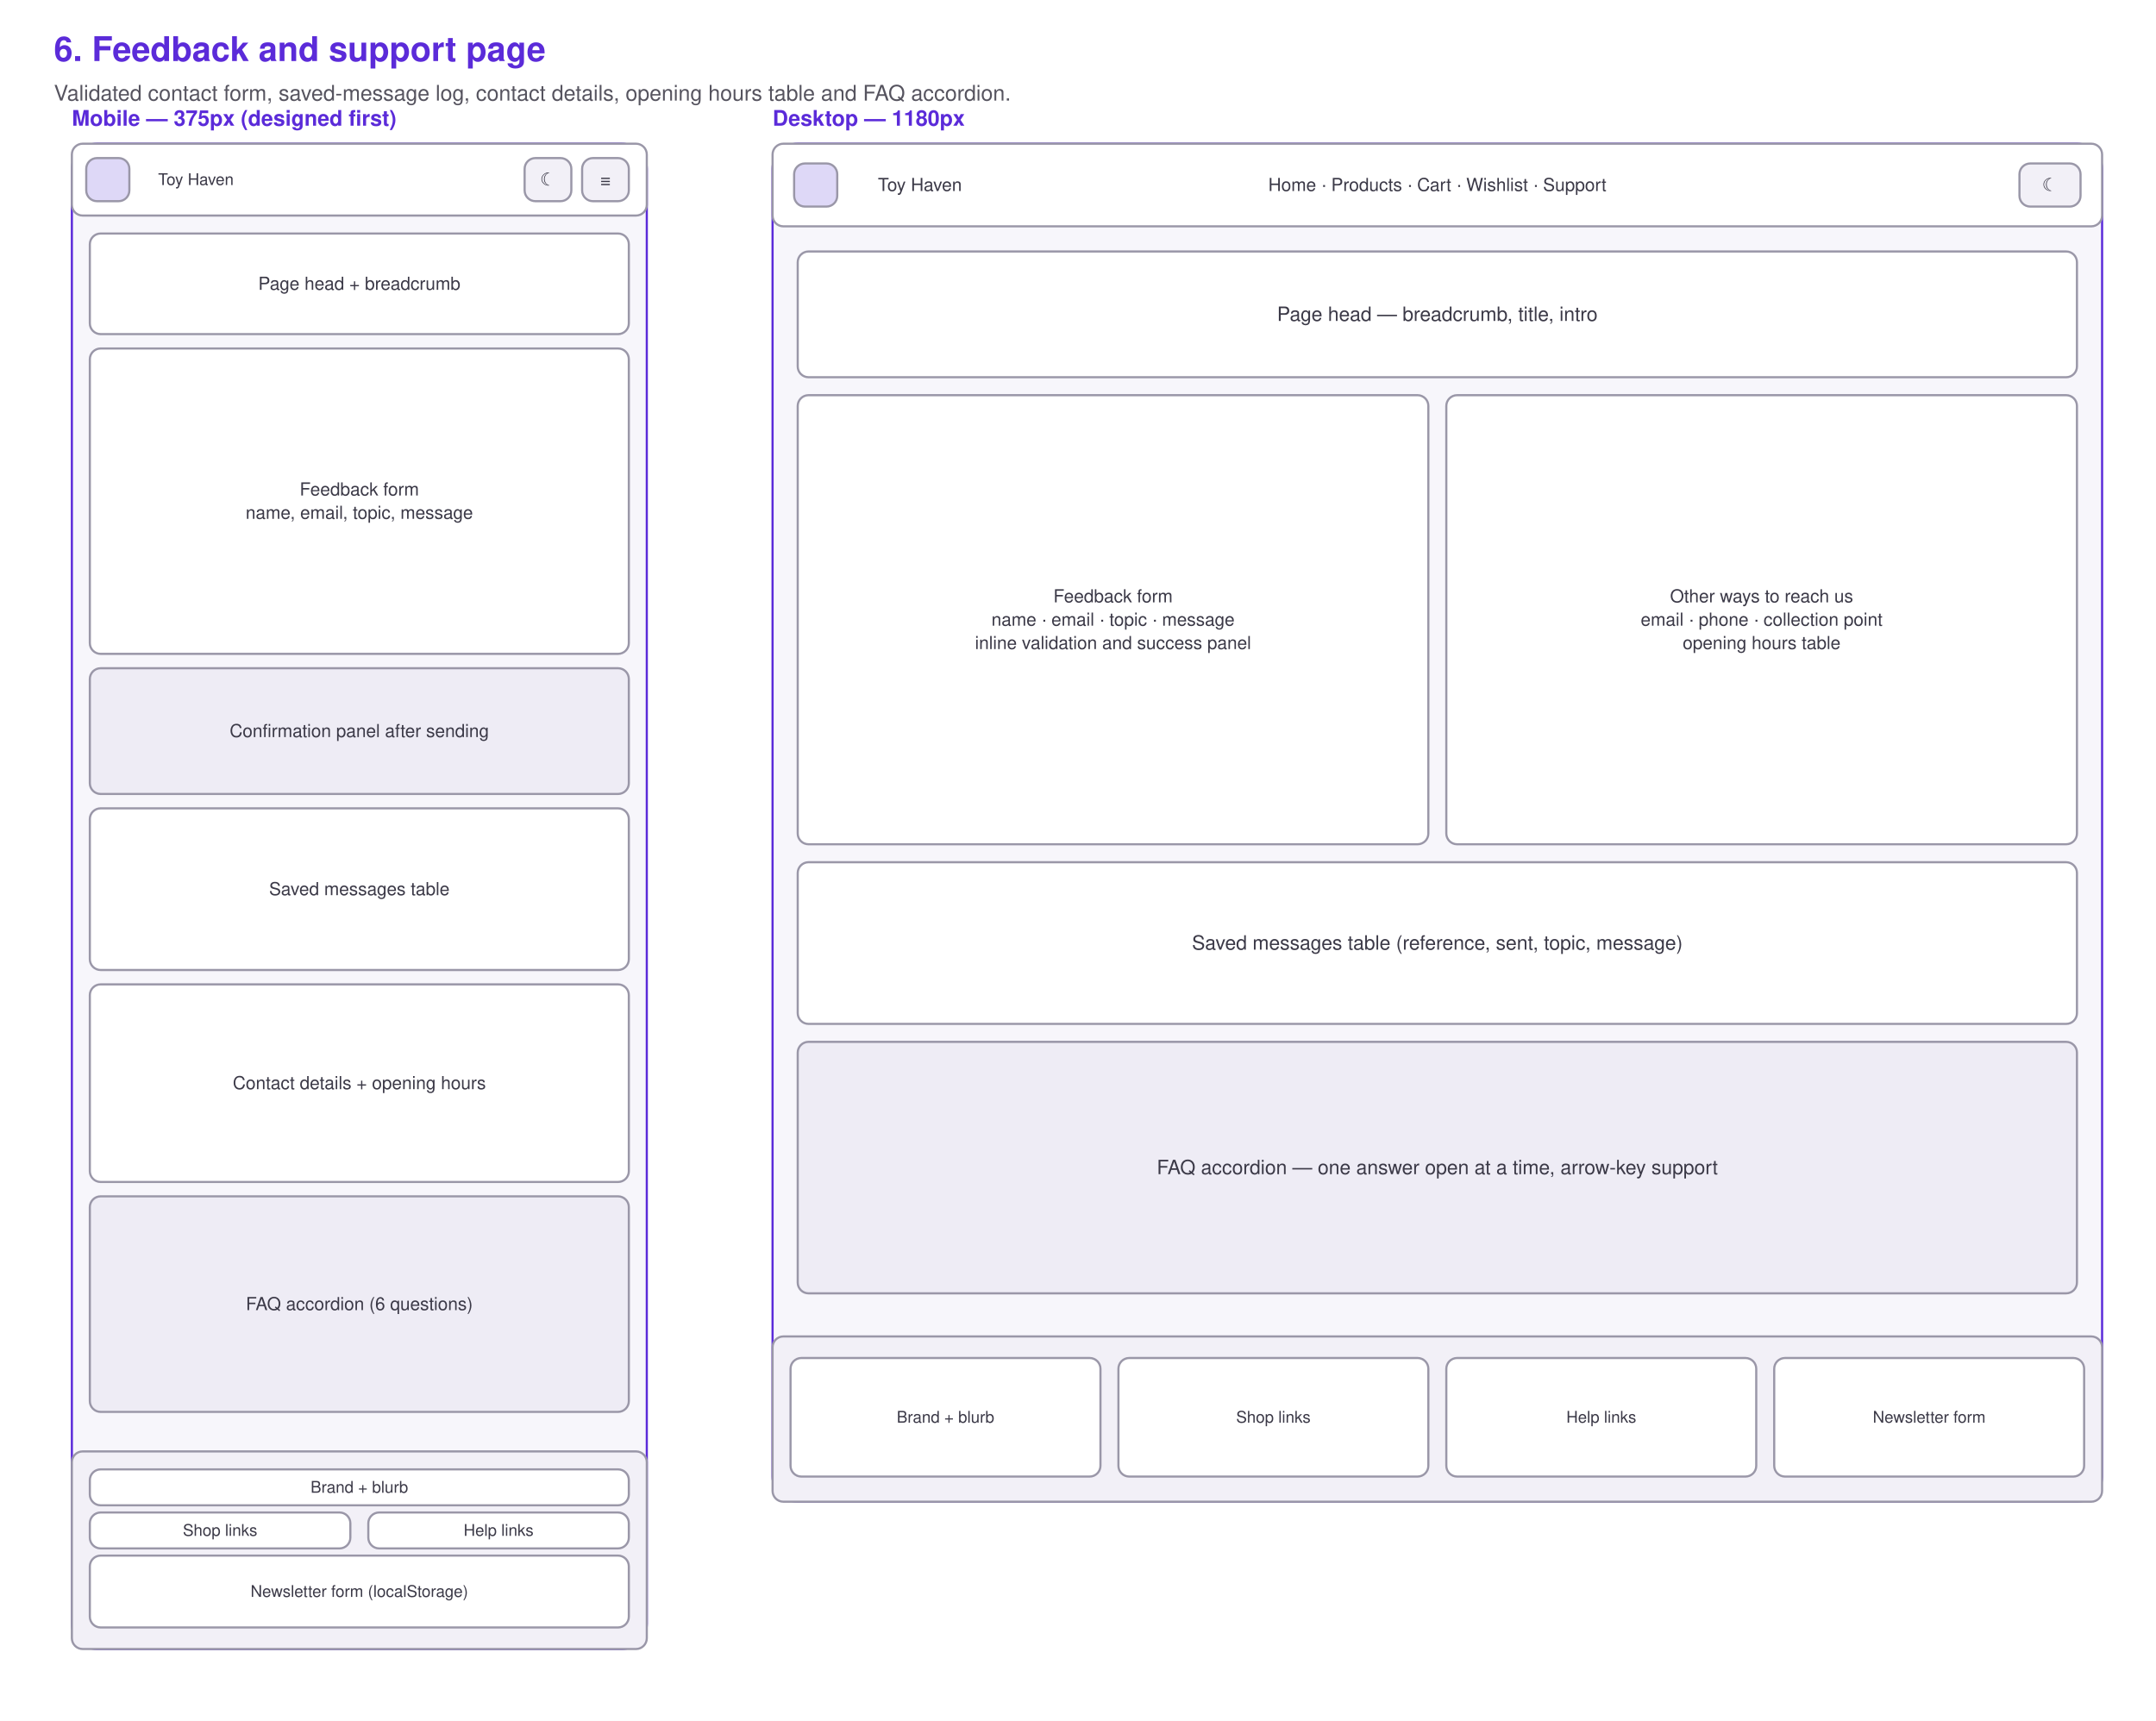
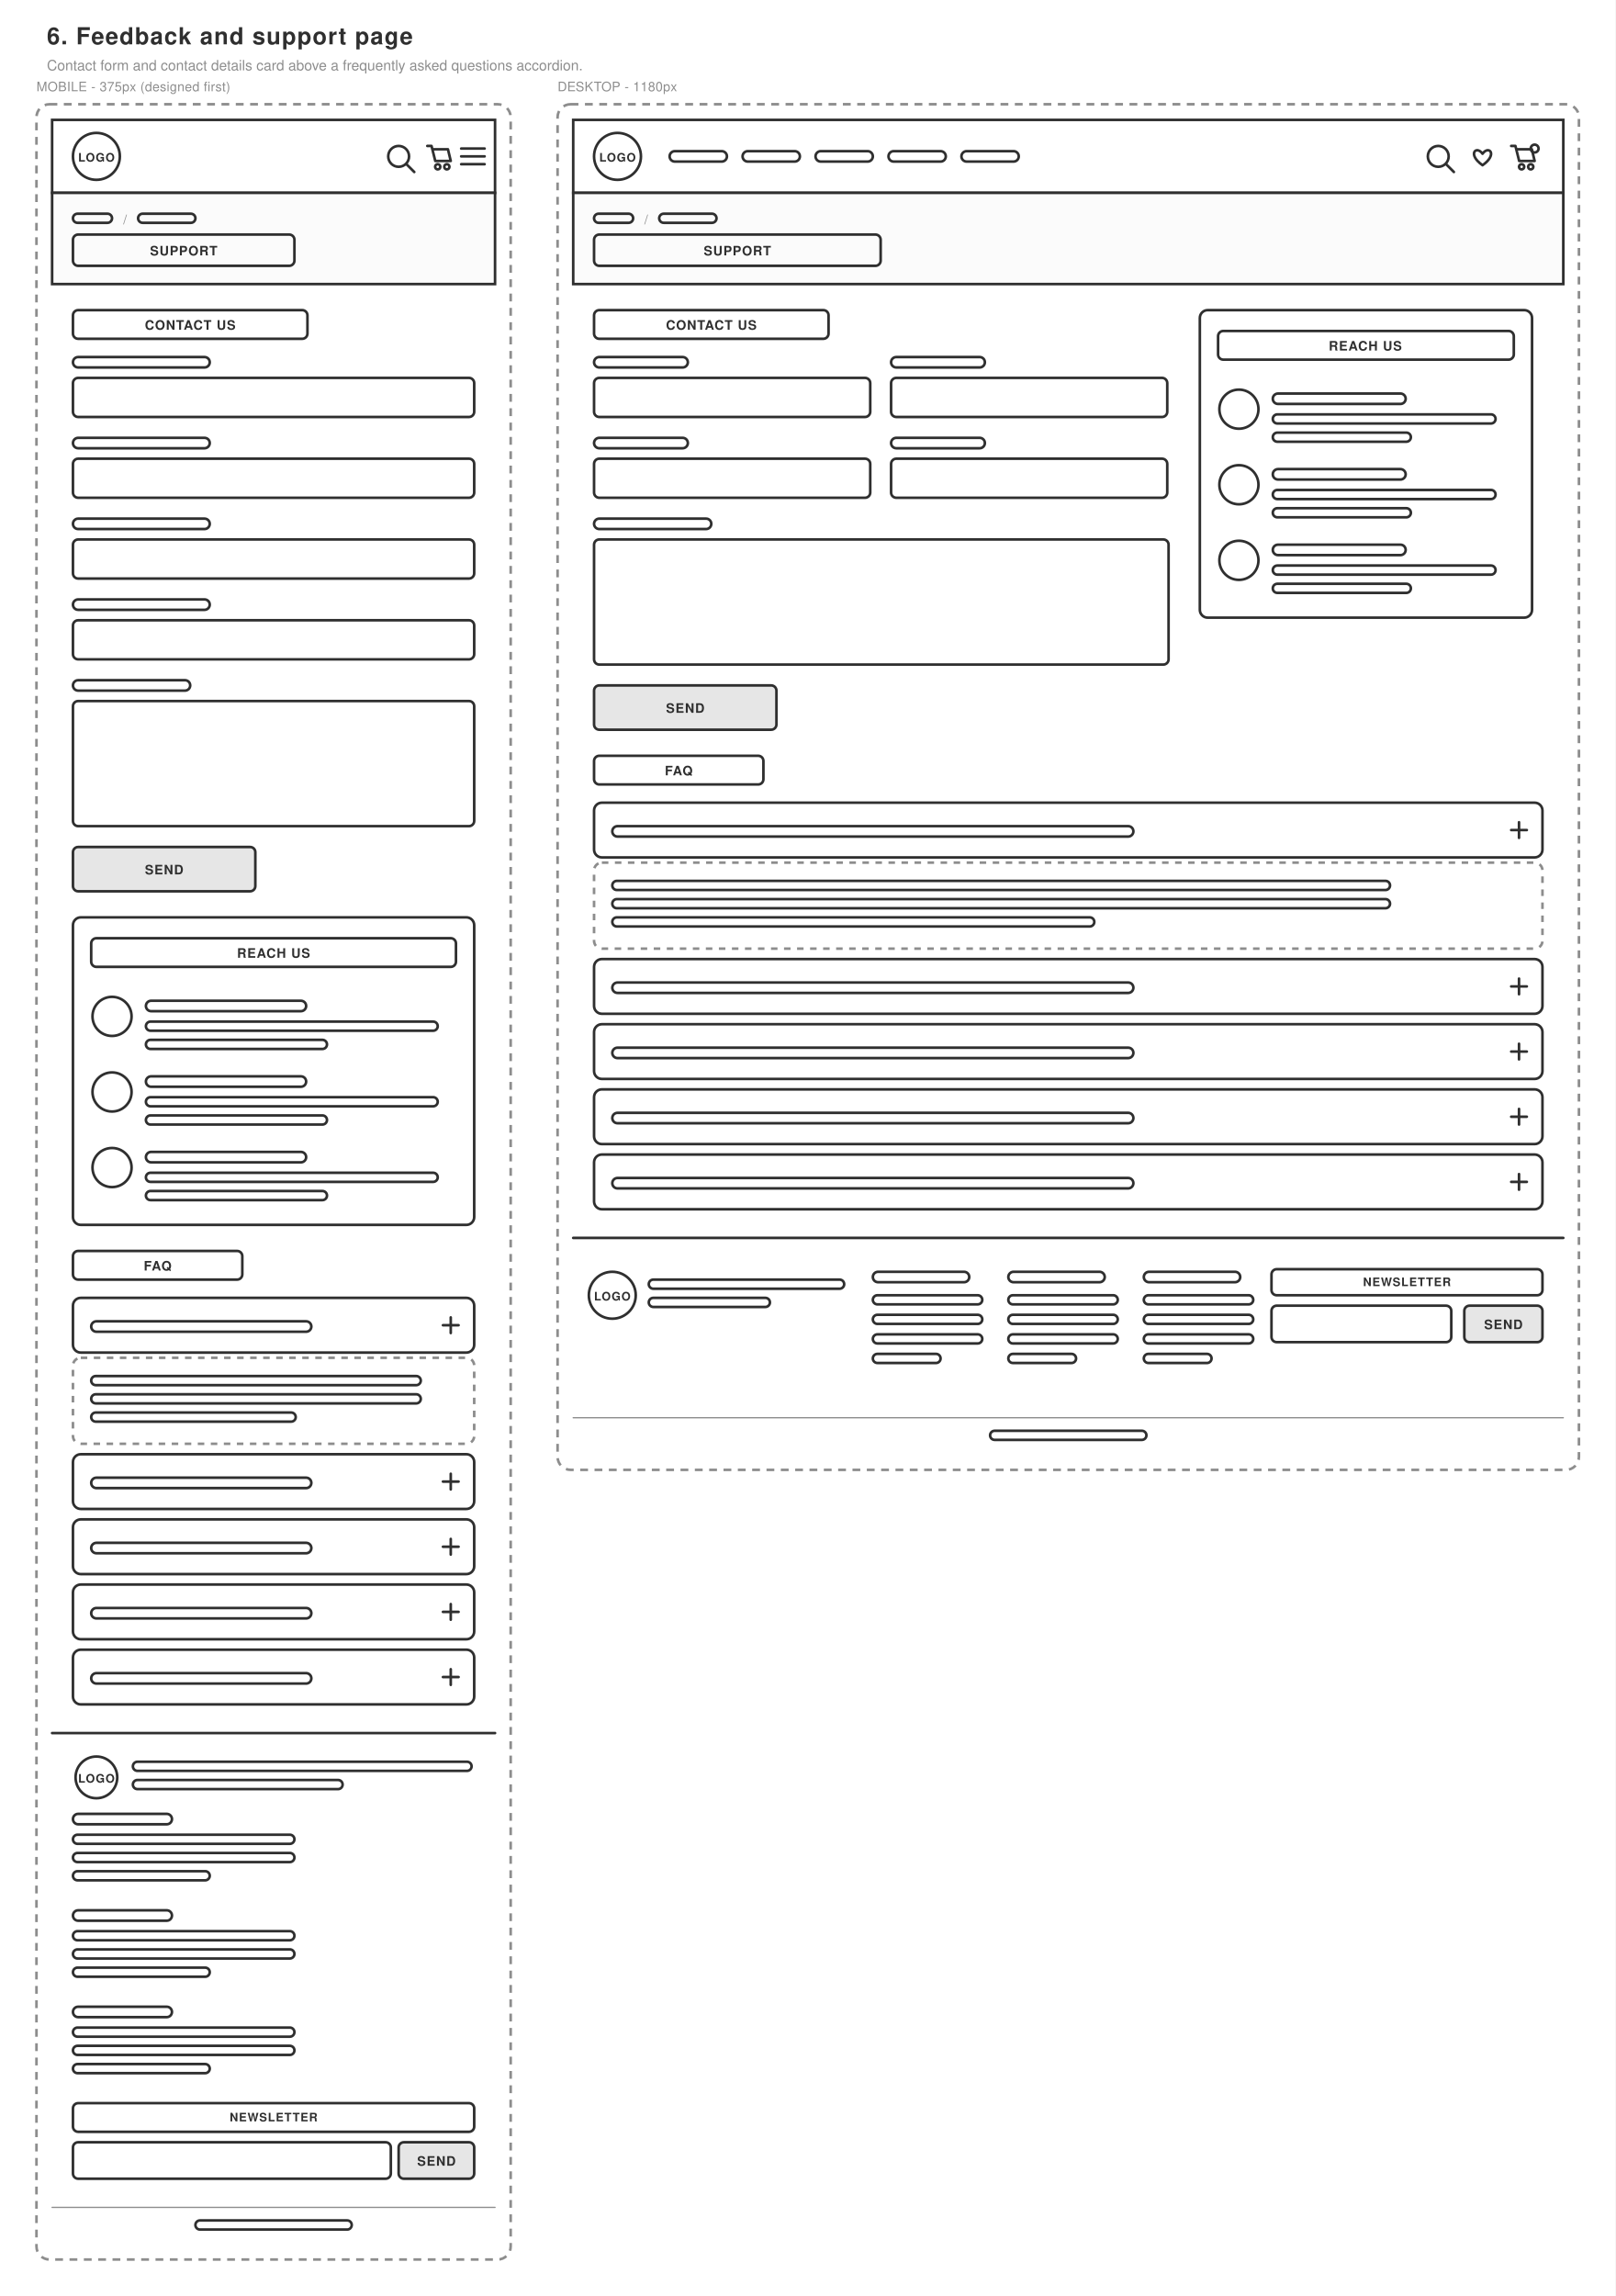
- <svg xmlns="http://www.w3.org/2000/svg" viewBox="0 0 1200 958" width="1200" height="958" role="img" aria-label="6. Feedback and support page wireframe">
-   <rect width="1200" height="958" fill="#ffffff" />
-   <text x="30" y="34" font-family="Helvetica, Arial, sans-serif" font-size="19" font-weight="700" fill="#5b2bd9" text-anchor="start">6. Feedback and support page</text>
-   <text x="30" y="56" font-family="Helvetica, Arial, sans-serif" font-size="12" font-weight="400" fill="#56545f" text-anchor="start">Validated contact form, saved-message log, contact details, opening hours table and FAQ accordion.</text>
-   <rect x="40" y="80" width="320" height="838" rx="14" fill="#f7f6fb" stroke="#5b2bd9" stroke-width="1.2" />
-   <text x="40" y="70" font-family="Helvetica, Arial, sans-serif" font-size="12" font-weight="700" fill="#5b2bd9" text-anchor="start">Mobile — 375px (designed first)</text>
-   <rect x="430" y="80" width="740" height="756" rx="14" fill="#f7f6fb" stroke="#5b2bd9" stroke-width="1.2" />
-   <text x="430" y="70" font-family="Helvetica, Arial, sans-serif" font-size="12" font-weight="700" fill="#5b2bd9" text-anchor="start">Desktop — 1180px</text>
-   <rect x="40" y="80" width="320" height="40" rx="6" fill="#ffffff" stroke="#9a97a8" stroke-width="1.2" />
-   <rect x="48" y="88" width="24" height="24" rx="6" fill="#ded8f7" stroke="#9a97a8" stroke-width="1.2" />
-   <rect x="78" y="92" width="70" height="16" rx="6" fill="#ffffff" stroke="none" stroke-width="1.2" />
-   <text x="88" y="103" font-family="Helvetica, Arial, sans-serif" font-size="9" font-weight="400" fill="#3b3947" text-anchor="start">Toy Haven</text>
-   <rect x="292" y="88" width="26" height="24" rx="6" fill="#f2f0f7" stroke="#9a97a8" stroke-width="1.2" />
-   <text x="305" y="103.333" font-family="Helvetica, Arial, sans-serif" font-size="10" font-weight="400" fill="#3b3947" text-anchor="middle">☾</text>
-   <rect x="324" y="88" width="26" height="24" rx="6" fill="#f2f0f7" stroke="#9a97a8" stroke-width="1.2" />
-   <text x="337" y="103.333" font-family="Helvetica, Arial, sans-serif" font-size="10" font-weight="400" fill="#3b3947" text-anchor="middle">≡</text>
-   <rect x="430" y="80" width="740" height="46" rx="6" fill="#ffffff" stroke="#9a97a8" stroke-width="1.2" />
-   <rect x="442" y="91" width="24" height="24" rx="6" fill="#ded8f7" stroke="#9a97a8" stroke-width="1.2" />
-   <rect x="472" y="95" width="80" height="16" rx="6" fill="#ffffff" stroke="none" stroke-width="1.2" />
-   <text x="512" y="106.333" font-family="Helvetica, Arial, sans-serif" font-size="10" font-weight="400" fill="#3b3947" text-anchor="middle">Toy Haven</text>
-   <rect x="650" y="93" width="300" height="20" rx="6" fill="#ffffff" stroke="none" stroke-width="1.2" />
-   <text x="800" y="106.333" font-family="Helvetica, Arial, sans-serif" font-size="10" font-weight="400" fill="#3b3947" text-anchor="middle">Home · Products · Cart · Wishlist · Support</text>
-   <rect x="1124" y="91" width="34" height="24" rx="6" fill="#f2f0f7" stroke="#9a97a8" stroke-width="1.2" />
-   <text x="1141" y="106.333" font-family="Helvetica, Arial, sans-serif" font-size="10" font-weight="400" fill="#3b3947" text-anchor="middle">☾</text>
-   <rect x="50" y="130" width="300" height="56" rx="6" fill="#ffffff" stroke="#9a97a8" stroke-width="1.2" />
-   <text x="200" y="161.333" font-family="Helvetica, Arial, sans-serif" font-size="10" font-weight="400" fill="#3b3947" text-anchor="middle">Page head + breadcrumb</text>
-   <rect x="50" y="194" width="300" height="170" rx="6" fill="#ffffff" stroke="#9a97a8" stroke-width="1.2" />
-   <text x="200" y="275.833" font-family="Helvetica, Arial, sans-serif" font-size="10" font-weight="400" fill="#3b3947" text-anchor="middle">Feedback form</text>
-   <text x="200" y="288.833" font-family="Helvetica, Arial, sans-serif" font-size="10" font-weight="400" fill="#3b3947" text-anchor="middle">name, email, topic, message</text>
-   <rect x="50" y="372" width="300" height="70" rx="6" fill="#eeecf5" stroke="#9a97a8" stroke-width="1.2" />
-   <text x="200" y="410.333" font-family="Helvetica, Arial, sans-serif" font-size="10" font-weight="400" fill="#3b3947" text-anchor="middle">Confirmation panel after sending</text>
-   <rect x="50" y="450" width="300" height="90" rx="6" fill="#ffffff" stroke="#9a97a8" stroke-width="1.2" />
-   <text x="200" y="498.333" font-family="Helvetica, Arial, sans-serif" font-size="10" font-weight="400" fill="#3b3947" text-anchor="middle">Saved messages table</text>
-   <rect x="50" y="548" width="300" height="110" rx="6" fill="#ffffff" stroke="#9a97a8" stroke-width="1.2" />
-   <text x="200" y="606.333" font-family="Helvetica, Arial, sans-serif" font-size="10" font-weight="400" fill="#3b3947" text-anchor="middle">Contact details + opening hours</text>
-   <rect x="50" y="666" width="300" height="120" rx="6" fill="#eeecf5" stroke="#9a97a8" stroke-width="1.2" />
-   <text x="200" y="729.333" font-family="Helvetica, Arial, sans-serif" font-size="10" font-weight="400" fill="#3b3947" text-anchor="middle">FAQ accordion (6 questions)</text>
-   <rect x="40" y="808" width="320" height="110" rx="6" fill="#f2f0f7" stroke="#9a97a8" stroke-width="1.2" />
-   <rect x="50" y="818" width="300" height="20" rx="6" fill="#ffffff" stroke="#9a97a8" stroke-width="1.2" />
-   <text x="200" y="831" font-family="Helvetica, Arial, sans-serif" font-size="9" font-weight="400" fill="#3b3947" text-anchor="middle">Brand + blurb</text>
-   <rect x="50" y="842" width="145" height="20" rx="6" fill="#ffffff" stroke="#9a97a8" stroke-width="1.2" />
-   <text x="122.5" y="855" font-family="Helvetica, Arial, sans-serif" font-size="9" font-weight="400" fill="#3b3947" text-anchor="middle">Shop links</text>
-   <rect x="205" y="842" width="145" height="20" rx="6" fill="#ffffff" stroke="#9a97a8" stroke-width="1.2" />
-   <text x="277.5" y="855" font-family="Helvetica, Arial, sans-serif" font-size="9" font-weight="400" fill="#3b3947" text-anchor="middle">Help links</text>
-   <rect x="50" y="866" width="300" height="40" rx="6" fill="#ffffff" stroke="#9a97a8" stroke-width="1.2" />
-   <text x="200" y="889" font-family="Helvetica, Arial, sans-serif" font-size="9" font-weight="400" fill="#3b3947" text-anchor="middle">Newsletter form (localStorage)</text>
-   <rect x="444" y="140" width="712" height="70" rx="6" fill="#ffffff" stroke="#9a97a8" stroke-width="1.2" />
-   <text x="800" y="178.667" font-family="Helvetica, Arial, sans-serif" font-size="11" font-weight="400" fill="#3b3947" text-anchor="middle">Page head — breadcrumb, title, intro</text>
-   <rect x="444" y="220" width="351" height="250" rx="6" fill="#ffffff" stroke="#9a97a8" stroke-width="1.2" />
-   <text x="619.5" y="335.333" font-family="Helvetica, Arial, sans-serif" font-size="10" font-weight="400" fill="#3b3947" text-anchor="middle">Feedback form</text>
-   <text x="619.5" y="348.333" font-family="Helvetica, Arial, sans-serif" font-size="10" font-weight="400" fill="#3b3947" text-anchor="middle">name · email · topic · message</text>
-   <text x="619.5" y="361.333" font-family="Helvetica, Arial, sans-serif" font-size="10" font-weight="400" fill="#3b3947" text-anchor="middle">inline validation and success panel</text>
-   <rect x="805" y="220" width="351" height="250" rx="6" fill="#ffffff" stroke="#9a97a8" stroke-width="1.2" />
-   <text x="980.5" y="335.333" font-family="Helvetica, Arial, sans-serif" font-size="10" font-weight="400" fill="#3b3947" text-anchor="middle">Other ways to reach us</text>
-   <text x="980.5" y="348.333" font-family="Helvetica, Arial, sans-serif" font-size="10" font-weight="400" fill="#3b3947" text-anchor="middle">email · phone · collection point</text>
-   <text x="980.5" y="361.333" font-family="Helvetica, Arial, sans-serif" font-size="10" font-weight="400" fill="#3b3947" text-anchor="middle">opening hours table</text>
-   <rect x="444" y="480" width="712" height="90" rx="6" fill="#ffffff" stroke="#9a97a8" stroke-width="1.2" />
-   <text x="800" y="528.667" font-family="Helvetica, Arial, sans-serif" font-size="11" font-weight="400" fill="#3b3947" text-anchor="middle">Saved messages table (reference, sent, topic, message)</text>
-   <rect x="444" y="580" width="712" height="140" rx="6" fill="#eeecf5" stroke="#9a97a8" stroke-width="1.2" />
-   <text x="800" y="653.667" font-family="Helvetica, Arial, sans-serif" font-size="11" font-weight="400" fill="#3b3947" text-anchor="middle">FAQ accordion — one answer open at a time, arrow-key support</text>
-   <rect x="430" y="744" width="740" height="92" rx="6" fill="#f2f0f7" stroke="#9a97a8" stroke-width="1.2" />
-   <rect x="440" y="756" width="172.5" height="66" rx="6" fill="#ffffff" stroke="#9a97a8" stroke-width="1.2" />
-   <text x="526.25" y="792" font-family="Helvetica, Arial, sans-serif" font-size="9" font-weight="400" fill="#3b3947" text-anchor="middle">Brand + blurb</text>
-   <rect x="622.5" y="756" width="172.5" height="66" rx="6" fill="#ffffff" stroke="#9a97a8" stroke-width="1.2" />
-   <text x="708.75" y="792" font-family="Helvetica, Arial, sans-serif" font-size="9" font-weight="400" fill="#3b3947" text-anchor="middle">Shop links</text>
-   <rect x="805" y="756" width="172.5" height="66" rx="6" fill="#ffffff" stroke="#9a97a8" stroke-width="1.2" />
-   <text x="891.25" y="792" font-family="Helvetica, Arial, sans-serif" font-size="9" font-weight="400" fill="#3b3947" text-anchor="middle">Help links</text>
-   <rect x="987.5" y="756" width="172.5" height="66" rx="6" fill="#ffffff" stroke="#9a97a8" stroke-width="1.2" />
-   <text x="1073.75" y="792" font-family="Helvetica, Arial, sans-serif" font-size="9" font-weight="400" fill="#3b3947" text-anchor="middle">Newsletter form</text>
+ <svg xmlns="http://www.w3.org/2000/svg" viewBox="0 0 1240 1762" width="1240" height="1762" role="img" aria-label="6. Feedback and support page wireframe">
+   <rect width="1240" height="1762" fill="#ffffff" />
+   <text x="36" y="34" font-family="Helvetica, Arial, sans-serif" font-size="18" font-weight="700" fill="#2f2f2f" letter-spacing="0.8">6. Feedback and support page</text>
+   <text x="36" y="54" font-family="Helvetica, Arial, sans-serif" font-size="11" font-weight="400" fill="#8d8d8d">Contact form and contact details card above a frequently asked questions accordion.</text>
+   <rect x="40" y="92" width="340" height="56" rx="0" fill="none" stroke="#2f2f2f" stroke-width="2" />
+   <circle cx="74" cy="120" r="18" fill="none" stroke="#2f2f2f" stroke-width="2" />
+   <text x="74" y="124" font-family="Helvetica, Arial, sans-serif" font-size="9" font-weight="700" fill="#2f2f2f" text-anchor="middle" letter-spacing="0.6">LOGO</text>
+   <circle cx="306" cy="120" r="8" fill="none" stroke="#2f2f2f" stroke-width="2" />
+   <line x1="312" y1="126" x2="318" y2="132" stroke="#2f2f2f" stroke-width="2" stroke-linecap="round" />
+   <path d="M 328 112.0 L 331.24 112.0 L 334.12 123.52 L 346 123.52 L 343.84 114.56 L 332.32 114.56" fill="none" stroke="#2f2f2f" stroke-width="2" stroke-linejoin="round" stroke-linecap="round" />
+   <circle cx="336" cy="128" r="2" fill="none" stroke="#2f2f2f" stroke-width="2" />
+   <circle cx="343" cy="128" r="2" fill="none" stroke="#2f2f2f" stroke-width="2" />
+   <line x1="354" y1="114" x2="372" y2="114" stroke="#2f2f2f" stroke-width="2" stroke-linecap="round" />
+   <line x1="354" y1="120" x2="372" y2="120" stroke="#2f2f2f" stroke-width="2" stroke-linecap="round" />
+   <line x1="354" y1="126" x2="372" y2="126" stroke="#2f2f2f" stroke-width="2" stroke-linecap="round" />
+   <rect x="40" y="148" width="340" height="70" rx="0" fill="#fbfbfb" stroke="#2f2f2f" stroke-width="2" />
+   <rect x="56" y="164" width="30" height="7" rx="3.5" fill="none" stroke="#2f2f2f" stroke-width="2" />
+   <text x="96" y="172" font-family="Helvetica, Arial, sans-serif" font-size="10" font-weight="400" fill="#8d8d8d" text-anchor="middle" letter-spacing="0.6">/</text>
+   <rect x="106" y="164" width="44" height="7" rx="3.5" fill="none" stroke="#2f2f2f" stroke-width="2" />
+   <rect x="56" y="180" width="170" height="24" rx="4" fill="none" stroke="#2f2f2f" stroke-width="2" />
+   <text x="141" y="196" font-family="Helvetica, Arial, sans-serif" font-size="10" font-weight="700" fill="#2f2f2f" text-anchor="middle" letter-spacing="0.6">SUPPORT</text>
+   <rect x="56" y="238" width="180" height="22" rx="4" fill="none" stroke="#2f2f2f" stroke-width="2" />
+   <text x="146" y="253" font-family="Helvetica, Arial, sans-serif" font-size="10" font-weight="700" fill="#2f2f2f" text-anchor="middle" letter-spacing="0.6">CONTACT US</text>
+   <rect x="56" y="274" width="105" height="8" rx="4.0" fill="none" stroke="#2f2f2f" stroke-width="2" />
+   <rect x="56" y="290" width="308" height="30" rx="4" fill="none" stroke="#2f2f2f" stroke-width="2" />
+   <rect x="56" y="336" width="105" height="8" rx="4.0" fill="none" stroke="#2f2f2f" stroke-width="2" />
+   <rect x="56" y="352" width="308" height="30" rx="4" fill="none" stroke="#2f2f2f" stroke-width="2" />
+   <rect x="56" y="398" width="105" height="8" rx="4.0" fill="none" stroke="#2f2f2f" stroke-width="2" />
+   <rect x="56" y="414" width="308" height="30" rx="4" fill="none" stroke="#2f2f2f" stroke-width="2" />
+   <rect x="56" y="460" width="105" height="8" rx="4.0" fill="none" stroke="#2f2f2f" stroke-width="2" />
+   <rect x="56" y="476" width="308" height="30" rx="4" fill="none" stroke="#2f2f2f" stroke-width="2" />
+   <rect x="56" y="522" width="90" height="8" rx="4.0" fill="none" stroke="#2f2f2f" stroke-width="2" />
+   <rect x="56" y="538" width="308" height="96" rx="4" fill="none" stroke="#2f2f2f" stroke-width="2" />
+   <rect x="56" y="650" width="140" height="34" rx="4" fill="#e6e6e6" stroke="#2f2f2f" stroke-width="2" />
+   <text x="126" y="671" font-family="Helvetica, Arial, sans-serif" font-size="10" font-weight="700" fill="#2f2f2f" text-anchor="middle" letter-spacing="0.6">SEND</text>
+   <rect x="56" y="704" width="308" height="236" rx="6" fill="none" stroke="#2f2f2f" stroke-width="2" />
+   <rect x="70" y="720" width="280" height="22" rx="4" fill="none" stroke="#2f2f2f" stroke-width="2" />
+   <text x="210" y="735" font-family="Helvetica, Arial, sans-serif" font-size="10" font-weight="700" fill="#2f2f2f" text-anchor="middle" letter-spacing="0.6">REACH US</text>
+   <circle cx="86" cy="780" r="15" fill="none" stroke="#2f2f2f" stroke-width="2" />
+   <rect x="112" y="768" width="123" height="8" rx="4.0" fill="none" stroke="#2f2f2f" stroke-width="2" />
+   <rect x="112" y="784" width="224" height="7" rx="3.5" fill="none" stroke="#2f2f2f" stroke-width="2" />
+   <rect x="112" y="798" width="139" height="7" rx="3.5" fill="none" stroke="#2f2f2f" stroke-width="2" />
+   <circle cx="86" cy="838" r="15" fill="none" stroke="#2f2f2f" stroke-width="2" />
+   <rect x="112" y="826" width="123" height="8" rx="4.0" fill="none" stroke="#2f2f2f" stroke-width="2" />
+   <rect x="112" y="842" width="224" height="7" rx="3.5" fill="none" stroke="#2f2f2f" stroke-width="2" />
+   <rect x="112" y="856" width="139" height="7" rx="3.5" fill="none" stroke="#2f2f2f" stroke-width="2" />
+   <circle cx="86" cy="896" r="15" fill="none" stroke="#2f2f2f" stroke-width="2" />
+   <rect x="112" y="884" width="123" height="8" rx="4.0" fill="none" stroke="#2f2f2f" stroke-width="2" />
+   <rect x="112" y="900" width="224" height="7" rx="3.5" fill="none" stroke="#2f2f2f" stroke-width="2" />
+   <rect x="112" y="914" width="139" height="7" rx="3.5" fill="none" stroke="#2f2f2f" stroke-width="2" />
+   <rect x="56" y="960" width="130" height="22" rx="4" fill="none" stroke="#2f2f2f" stroke-width="2" />
+   <text x="121" y="975" font-family="Helvetica, Arial, sans-serif" font-size="10" font-weight="700" fill="#2f2f2f" text-anchor="middle" letter-spacing="0.6">FAQ</text>
+   <rect x="56" y="996" width="308" height="42" rx="6" fill="none" stroke="#2f2f2f" stroke-width="2" />
+   <rect x="70" y="1014" width="169" height="8" rx="4.0" fill="none" stroke="#2f2f2f" stroke-width="2" />
+   <line x1="340" y1="1017" x2="352" y2="1017" stroke="#2f2f2f" stroke-width="2" stroke-linecap="round" />
+   <line x1="346" y1="1011" x2="346" y2="1023" stroke="#2f2f2f" stroke-width="2" stroke-linecap="round" />
+   <rect x="56" y="1042" width="308" height="66" rx="6" fill="none" stroke="#8d8d8d" stroke-width="2" stroke-dasharray="5 5" />
+   <rect x="70" y="1056" width="253" height="7" rx="3.5" fill="none" stroke="#2f2f2f" stroke-width="2" />
+   <rect x="70" y="1070" width="253" height="7" rx="3.5" fill="none" stroke="#2f2f2f" stroke-width="2" />
+   <rect x="70" y="1084" width="157" height="7" rx="3.5" fill="none" stroke="#2f2f2f" stroke-width="2" />
+   <rect x="56" y="1116" width="308" height="42" rx="6" fill="none" stroke="#2f2f2f" stroke-width="2" />
+   <rect x="70" y="1134" width="169" height="8" rx="4.0" fill="none" stroke="#2f2f2f" stroke-width="2" />
+   <line x1="340" y1="1137" x2="352" y2="1137" stroke="#2f2f2f" stroke-width="2" stroke-linecap="round" />
+   <line x1="346" y1="1131" x2="346" y2="1143" stroke="#2f2f2f" stroke-width="2" stroke-linecap="round" />
+   <rect x="56" y="1166" width="308" height="42" rx="6" fill="none" stroke="#2f2f2f" stroke-width="2" />
+   <rect x="70" y="1184" width="169" height="8" rx="4.0" fill="none" stroke="#2f2f2f" stroke-width="2" />
+   <line x1="340" y1="1187" x2="352" y2="1187" stroke="#2f2f2f" stroke-width="2" stroke-linecap="round" />
+   <line x1="346" y1="1181" x2="346" y2="1193" stroke="#2f2f2f" stroke-width="2" stroke-linecap="round" />
+   <rect x="56" y="1216" width="308" height="42" rx="6" fill="none" stroke="#2f2f2f" stroke-width="2" />
+   <rect x="70" y="1234" width="169" height="8" rx="4.0" fill="none" stroke="#2f2f2f" stroke-width="2" />
+   <line x1="340" y1="1237" x2="352" y2="1237" stroke="#2f2f2f" stroke-width="2" stroke-linecap="round" />
+   <line x1="346" y1="1231" x2="346" y2="1243" stroke="#2f2f2f" stroke-width="2" stroke-linecap="round" />
+   <rect x="56" y="1266" width="308" height="42" rx="6" fill="none" stroke="#2f2f2f" stroke-width="2" />
+   <rect x="70" y="1284" width="169" height="8" rx="4.0" fill="none" stroke="#2f2f2f" stroke-width="2" />
+   <line x1="340" y1="1287" x2="352" y2="1287" stroke="#2f2f2f" stroke-width="2" stroke-linecap="round" />
+   <line x1="346" y1="1281" x2="346" y2="1293" stroke="#2f2f2f" stroke-width="2" stroke-linecap="round" />
+   <rect x="40" y="1330" width="340" height="0" rx="4" fill="none" stroke="#2f2f2f" stroke-width="2" />
+   <line x1="40" y1="1330" x2="380" y2="1330" stroke="#2f2f2f" stroke-width="2" stroke-linecap="round" />
+   <circle cx="74" cy="1364" r="16" fill="none" stroke="#2f2f2f" stroke-width="2" />
+   <text x="74" y="1368" font-family="Helvetica, Arial, sans-serif" font-size="9" font-weight="700" fill="#2f2f2f" text-anchor="middle" letter-spacing="0.6">LOGO</text>
+   <rect x="102" y="1352" width="260" height="7" rx="3.5" fill="none" stroke="#2f2f2f" stroke-width="2" />
+   <rect x="102" y="1366" width="161" height="7" rx="3.5" fill="none" stroke="#2f2f2f" stroke-width="2" />
+   <rect x="56" y="1392" width="76" height="8" rx="4.0" fill="none" stroke="#2f2f2f" stroke-width="2" />
+   <rect x="56" y="1408" width="170" height="7" rx="3.5" fill="none" stroke="#2f2f2f" stroke-width="2" />
+   <rect x="56" y="1422" width="170" height="7" rx="3.5" fill="none" stroke="#2f2f2f" stroke-width="2" />
+   <rect x="56" y="1436" width="105" height="7" rx="3.5" fill="none" stroke="#2f2f2f" stroke-width="2" />
+   <rect x="56" y="1466" width="76" height="8" rx="4.0" fill="none" stroke="#2f2f2f" stroke-width="2" />
+   <rect x="56" y="1482" width="170" height="7" rx="3.5" fill="none" stroke="#2f2f2f" stroke-width="2" />
+   <rect x="56" y="1496" width="170" height="7" rx="3.5" fill="none" stroke="#2f2f2f" stroke-width="2" />
+   <rect x="56" y="1510" width="105" height="7" rx="3.5" fill="none" stroke="#2f2f2f" stroke-width="2" />
+   <rect x="56" y="1540" width="76" height="8" rx="4.0" fill="none" stroke="#2f2f2f" stroke-width="2" />
+   <rect x="56" y="1556" width="170" height="7" rx="3.5" fill="none" stroke="#2f2f2f" stroke-width="2" />
+   <rect x="56" y="1570" width="170" height="7" rx="3.5" fill="none" stroke="#2f2f2f" stroke-width="2" />
+   <rect x="56" y="1584" width="105" height="7" rx="3.5" fill="none" stroke="#2f2f2f" stroke-width="2" />
+   <rect x="56" y="1614" width="308" height="22" rx="4" fill="none" stroke="#2f2f2f" stroke-width="2" />
+   <text x="210" y="1628" font-family="Helvetica, Arial, sans-serif" font-size="9" font-weight="700" fill="#2f2f2f" text-anchor="middle" letter-spacing="0.6">NEWSLETTER</text>
+   <rect x="56" y="1644" width="244" height="28" rx="4" fill="none" stroke="#2f2f2f" stroke-width="2" />
+   <rect x="306" y="1644" width="58" height="28" rx="4" fill="#e6e6e6" stroke="#2f2f2f" stroke-width="2" />
+   <text x="335" y="1662" font-family="Helvetica, Arial, sans-serif" font-size="10" font-weight="700" fill="#2f2f2f" text-anchor="middle" letter-spacing="0.6">SEND</text>
+   <line x1="40" y1="1694" x2="380" y2="1694" stroke="#8d8d8d" stroke-width="1" stroke-linecap="round" />
+   <rect x="150" y="1704" width="120" height="7" rx="3.5" fill="none" stroke="#2f2f2f" stroke-width="2" />
+   <rect x="440" y="92" width="760" height="56" rx="0" fill="none" stroke="#2f2f2f" stroke-width="2" />
+   <circle cx="474" cy="120" r="18" fill="none" stroke="#2f2f2f" stroke-width="2" />
+   <text x="474" y="124" font-family="Helvetica, Arial, sans-serif" font-size="9" font-weight="700" fill="#2f2f2f" text-anchor="middle" letter-spacing="0.6">LOGO</text>
+   <rect x="514" y="116" width="44" height="8" rx="4.0" fill="none" stroke="#2f2f2f" stroke-width="2" />
+   <rect x="570" y="116" width="44" height="8" rx="4.0" fill="none" stroke="#2f2f2f" stroke-width="2" />
+   <rect x="626" y="116" width="44" height="8" rx="4.0" fill="none" stroke="#2f2f2f" stroke-width="2" />
+   <rect x="682" y="116" width="44" height="8" rx="4.0" fill="none" stroke="#2f2f2f" stroke-width="2" />
+   <rect x="738" y="116" width="44" height="8" rx="4.0" fill="none" stroke="#2f2f2f" stroke-width="2" />
+   <circle cx="1104" cy="120" r="8" fill="none" stroke="#2f2f2f" stroke-width="2" />
+   <line x1="1110" y1="126" x2="1116" y2="132" stroke="#2f2f2f" stroke-width="2" stroke-linecap="round" />
+   <path d="M 1138 126.8 C 1126.0 118.4 1133.2 111.2 1138 118.0 C 1142.8 111.2 1150.0 118.4 1138 126.8 Z" fill="none" stroke="#2f2f2f" stroke-width="2" stroke-linejoin="round" stroke-linecap="round" />
+   <path d="M 1160 112.0 L 1163.24 112.0 L 1166.12 123.52 L 1178 123.52 L 1175.84 114.56 L 1164.32 114.56" fill="none" stroke="#2f2f2f" stroke-width="2" stroke-linejoin="round" stroke-linecap="round" />
+   <circle cx="1168" cy="128" r="2" fill="none" stroke="#2f2f2f" stroke-width="2" />
+   <circle cx="1175" cy="128" r="2" fill="none" stroke="#2f2f2f" stroke-width="2" />
+   <circle cx="1178" cy="114" r="3" fill="none" stroke="#2f2f2f" stroke-width="2" />
+   <rect x="440" y="148" width="760" height="70" rx="0" fill="#fbfbfb" stroke="#2f2f2f" stroke-width="2" />
+   <rect x="456" y="164" width="30" height="7" rx="3.5" fill="none" stroke="#2f2f2f" stroke-width="2" />
+   <text x="496" y="172" font-family="Helvetica, Arial, sans-serif" font-size="10" font-weight="400" fill="#8d8d8d" text-anchor="middle" letter-spacing="0.6">/</text>
+   <rect x="506" y="164" width="44" height="7" rx="3.5" fill="none" stroke="#2f2f2f" stroke-width="2" />
+   <rect x="456" y="180" width="220" height="24" rx="4" fill="none" stroke="#2f2f2f" stroke-width="2" />
+   <text x="566" y="196" font-family="Helvetica, Arial, sans-serif" font-size="10" font-weight="700" fill="#2f2f2f" text-anchor="middle" letter-spacing="0.6">SUPPORT</text>
+   <rect x="456" y="238" width="180" height="22" rx="4" fill="none" stroke="#2f2f2f" stroke-width="2" />
+   <text x="546" y="253" font-family="Helvetica, Arial, sans-serif" font-size="10" font-weight="700" fill="#2f2f2f" text-anchor="middle" letter-spacing="0.6">CONTACT US</text>
+   <rect x="456" y="274" width="72" height="8" rx="4.0" fill="none" stroke="#2f2f2f" stroke-width="2" />
+   <rect x="456" y="290" width="212" height="30" rx="4" fill="none" stroke="#2f2f2f" stroke-width="2" />
+   <rect x="684" y="274" width="72" height="8" rx="4.0" fill="none" stroke="#2f2f2f" stroke-width="2" />
+   <rect x="684" y="290" width="212" height="30" rx="4" fill="none" stroke="#2f2f2f" stroke-width="2" />
+   <rect x="456" y="336" width="72" height="8" rx="4.0" fill="none" stroke="#2f2f2f" stroke-width="2" />
+   <rect x="456" y="352" width="212" height="30" rx="4" fill="none" stroke="#2f2f2f" stroke-width="2" />
+   <rect x="684" y="336" width="72" height="8" rx="4.0" fill="none" stroke="#2f2f2f" stroke-width="2" />
+   <rect x="684" y="352" width="212" height="30" rx="4" fill="none" stroke="#2f2f2f" stroke-width="2" />
+   <rect x="456" y="398" width="90" height="8" rx="4.0" fill="none" stroke="#2f2f2f" stroke-width="2" />
+   <rect x="456" y="414" width="441" height="96" rx="4" fill="none" stroke="#2f2f2f" stroke-width="2" />
+   <rect x="456" y="526" width="140" height="34" rx="4" fill="#e6e6e6" stroke="#2f2f2f" stroke-width="2" />
+   <text x="526" y="547" font-family="Helvetica, Arial, sans-serif" font-size="10" font-weight="700" fill="#2f2f2f" text-anchor="middle" letter-spacing="0.6">SEND</text>
+   <rect x="921" y="238" width="255" height="236" rx="6" fill="none" stroke="#2f2f2f" stroke-width="2" />
+   <rect x="935" y="254" width="227" height="22" rx="4" fill="none" stroke="#2f2f2f" stroke-width="2" />
+   <text x="1048" y="269" font-family="Helvetica, Arial, sans-serif" font-size="10" font-weight="700" fill="#2f2f2f" text-anchor="middle" letter-spacing="0.6">REACH US</text>
+   <circle cx="951" cy="314" r="15" fill="none" stroke="#2f2f2f" stroke-width="2" />
+   <rect x="977" y="302" width="102" height="8" rx="4.0" fill="none" stroke="#2f2f2f" stroke-width="2" />
+   <rect x="977" y="318" width="171" height="7" rx="3.5" fill="none" stroke="#2f2f2f" stroke-width="2" />
+   <rect x="977" y="332" width="106" height="7" rx="3.5" fill="none" stroke="#2f2f2f" stroke-width="2" />
+   <circle cx="951" cy="372" r="15" fill="none" stroke="#2f2f2f" stroke-width="2" />
+   <rect x="977" y="360" width="102" height="8" rx="4.0" fill="none" stroke="#2f2f2f" stroke-width="2" />
+   <rect x="977" y="376" width="171" height="7" rx="3.5" fill="none" stroke="#2f2f2f" stroke-width="2" />
+   <rect x="977" y="390" width="106" height="7" rx="3.5" fill="none" stroke="#2f2f2f" stroke-width="2" />
+   <circle cx="951" cy="430" r="15" fill="none" stroke="#2f2f2f" stroke-width="2" />
+   <rect x="977" y="418" width="102" height="8" rx="4.0" fill="none" stroke="#2f2f2f" stroke-width="2" />
+   <rect x="977" y="434" width="171" height="7" rx="3.5" fill="none" stroke="#2f2f2f" stroke-width="2" />
+   <rect x="977" y="448" width="106" height="7" rx="3.5" fill="none" stroke="#2f2f2f" stroke-width="2" />
+   <rect x="456" y="580" width="130" height="22" rx="4" fill="none" stroke="#2f2f2f" stroke-width="2" />
+   <text x="521" y="595" font-family="Helvetica, Arial, sans-serif" font-size="10" font-weight="700" fill="#2f2f2f" text-anchor="middle" letter-spacing="0.6">FAQ</text>
+   <rect x="456" y="616" width="728" height="42" rx="6" fill="none" stroke="#2f2f2f" stroke-width="2" />
+   <rect x="470" y="634" width="400" height="8" rx="4.0" fill="none" stroke="#2f2f2f" stroke-width="2" />
+   <line x1="1160" y1="637" x2="1172" y2="637" stroke="#2f2f2f" stroke-width="2" stroke-linecap="round" />
+   <line x1="1166" y1="631" x2="1166" y2="643" stroke="#2f2f2f" stroke-width="2" stroke-linecap="round" />
+   <rect x="456" y="662" width="728" height="66" rx="6" fill="none" stroke="#8d8d8d" stroke-width="2" stroke-dasharray="5 5" />
+   <rect x="470" y="676" width="597" height="7" rx="3.5" fill="none" stroke="#2f2f2f" stroke-width="2" />
+   <rect x="470" y="690" width="597" height="7" rx="3.5" fill="none" stroke="#2f2f2f" stroke-width="2" />
+   <rect x="470" y="704" width="370" height="7" rx="3.5" fill="none" stroke="#2f2f2f" stroke-width="2" />
+   <rect x="456" y="736" width="728" height="42" rx="6" fill="none" stroke="#2f2f2f" stroke-width="2" />
+   <rect x="470" y="754" width="400" height="8" rx="4.0" fill="none" stroke="#2f2f2f" stroke-width="2" />
+   <line x1="1160" y1="757" x2="1172" y2="757" stroke="#2f2f2f" stroke-width="2" stroke-linecap="round" />
+   <line x1="1166" y1="751" x2="1166" y2="763" stroke="#2f2f2f" stroke-width="2" stroke-linecap="round" />
+   <rect x="456" y="786" width="728" height="42" rx="6" fill="none" stroke="#2f2f2f" stroke-width="2" />
+   <rect x="470" y="804" width="400" height="8" rx="4.0" fill="none" stroke="#2f2f2f" stroke-width="2" />
+   <line x1="1160" y1="807" x2="1172" y2="807" stroke="#2f2f2f" stroke-width="2" stroke-linecap="round" />
+   <line x1="1166" y1="801" x2="1166" y2="813" stroke="#2f2f2f" stroke-width="2" stroke-linecap="round" />
+   <rect x="456" y="836" width="728" height="42" rx="6" fill="none" stroke="#2f2f2f" stroke-width="2" />
+   <rect x="470" y="854" width="400" height="8" rx="4.0" fill="none" stroke="#2f2f2f" stroke-width="2" />
+   <line x1="1160" y1="857" x2="1172" y2="857" stroke="#2f2f2f" stroke-width="2" stroke-linecap="round" />
+   <line x1="1166" y1="851" x2="1166" y2="863" stroke="#2f2f2f" stroke-width="2" stroke-linecap="round" />
+   <rect x="456" y="886" width="728" height="42" rx="6" fill="none" stroke="#2f2f2f" stroke-width="2" />
+   <rect x="470" y="904" width="400" height="8" rx="4.0" fill="none" stroke="#2f2f2f" stroke-width="2" />
+   <line x1="1160" y1="907" x2="1172" y2="907" stroke="#2f2f2f" stroke-width="2" stroke-linecap="round" />
+   <line x1="1166" y1="901" x2="1166" y2="913" stroke="#2f2f2f" stroke-width="2" stroke-linecap="round" />
+   <rect x="440" y="950" width="760" height="0" rx="4" fill="none" stroke="#2f2f2f" stroke-width="2" />
+   <line x1="440" y1="950" x2="1200" y2="950" stroke="#2f2f2f" stroke-width="2" stroke-linecap="round" />
+   <circle cx="470" cy="994" r="18" fill="none" stroke="#2f2f2f" stroke-width="2" />
+   <text x="470" y="998" font-family="Helvetica, Arial, sans-serif" font-size="9" font-weight="700" fill="#2f2f2f" text-anchor="middle" letter-spacing="0.6">LOGO</text>
+   <rect x="498" y="982" width="150" height="7" rx="3.5" fill="none" stroke="#2f2f2f" stroke-width="2" />
+   <rect x="498" y="996" width="93" height="7" rx="3.5" fill="none" stroke="#2f2f2f" stroke-width="2" />
+   <rect x="670" y="976" width="74" height="8" rx="4.0" fill="none" stroke="#2f2f2f" stroke-width="2" />
+   <rect x="670" y="994" width="84" height="7" rx="3.5" fill="none" stroke="#2f2f2f" stroke-width="2" />
+   <rect x="670" y="1009" width="84" height="7" rx="3.5" fill="none" stroke="#2f2f2f" stroke-width="2" />
+   <rect x="670" y="1024" width="84" height="7" rx="3.5" fill="none" stroke="#2f2f2f" stroke-width="2" />
+   <rect x="670" y="1039" width="52" height="7" rx="3.5" fill="none" stroke="#2f2f2f" stroke-width="2" />
+   <rect x="774" y="976" width="74" height="8" rx="4.0" fill="none" stroke="#2f2f2f" stroke-width="2" />
+   <rect x="774" y="994" width="84" height="7" rx="3.5" fill="none" stroke="#2f2f2f" stroke-width="2" />
+   <rect x="774" y="1009" width="84" height="7" rx="3.5" fill="none" stroke="#2f2f2f" stroke-width="2" />
+   <rect x="774" y="1024" width="84" height="7" rx="3.5" fill="none" stroke="#2f2f2f" stroke-width="2" />
+   <rect x="774" y="1039" width="52" height="7" rx="3.5" fill="none" stroke="#2f2f2f" stroke-width="2" />
+   <rect x="878" y="976" width="74" height="8" rx="4.0" fill="none" stroke="#2f2f2f" stroke-width="2" />
+   <rect x="878" y="994" width="84" height="7" rx="3.5" fill="none" stroke="#2f2f2f" stroke-width="2" />
+   <rect x="878" y="1009" width="84" height="7" rx="3.5" fill="none" stroke="#2f2f2f" stroke-width="2" />
+   <rect x="878" y="1024" width="84" height="7" rx="3.5" fill="none" stroke="#2f2f2f" stroke-width="2" />
+   <rect x="878" y="1039" width="52" height="7" rx="3.5" fill="none" stroke="#2f2f2f" stroke-width="2" />
+   <rect x="976" y="974" width="208" height="20" rx="4" fill="none" stroke="#2f2f2f" stroke-width="2" />
+   <text x="1080" y="987" font-family="Helvetica, Arial, sans-serif" font-size="9" font-weight="700" fill="#2f2f2f" text-anchor="middle" letter-spacing="0.6">NEWSLETTER</text>
+   <rect x="976" y="1002" width="138" height="28" rx="4" fill="none" stroke="#2f2f2f" stroke-width="2" />
+   <rect x="1124" y="1002" width="60" height="28" rx="4" fill="#e6e6e6" stroke="#2f2f2f" stroke-width="2" />
+   <text x="1154" y="1020" font-family="Helvetica, Arial, sans-serif" font-size="10" font-weight="700" fill="#2f2f2f" text-anchor="middle" letter-spacing="0.6">SEND</text>
+   <line x1="440" y1="1088" x2="1200" y2="1088" stroke="#8d8d8d" stroke-width="1" stroke-linecap="round" />
+   <rect x="760" y="1098" width="120" height="7" rx="3.5" fill="none" stroke="#2f2f2f" stroke-width="2" />
+   <text x="28" y="70" font-family="Helvetica, Arial, sans-serif" font-size="10" font-weight="400" fill="#8d8d8d" text-anchor="start" letter-spacing="0.2">MOBILE - 375px (designed first)</text>
+   <rect x="28" y="80" width="364" height="1654" rx="10" fill="none" stroke="#8d8d8d" stroke-width="2" stroke-dasharray="6 5" />
+   <text x="428" y="70" font-family="Helvetica, Arial, sans-serif" font-size="10" font-weight="400" fill="#8d8d8d" text-anchor="start" letter-spacing="0.2">DESKTOP - 1180px</text>
+   <rect x="428" y="80" width="784" height="1048" rx="10" fill="none" stroke="#8d8d8d" stroke-width="2" stroke-dasharray="6 5" />
</svg>
